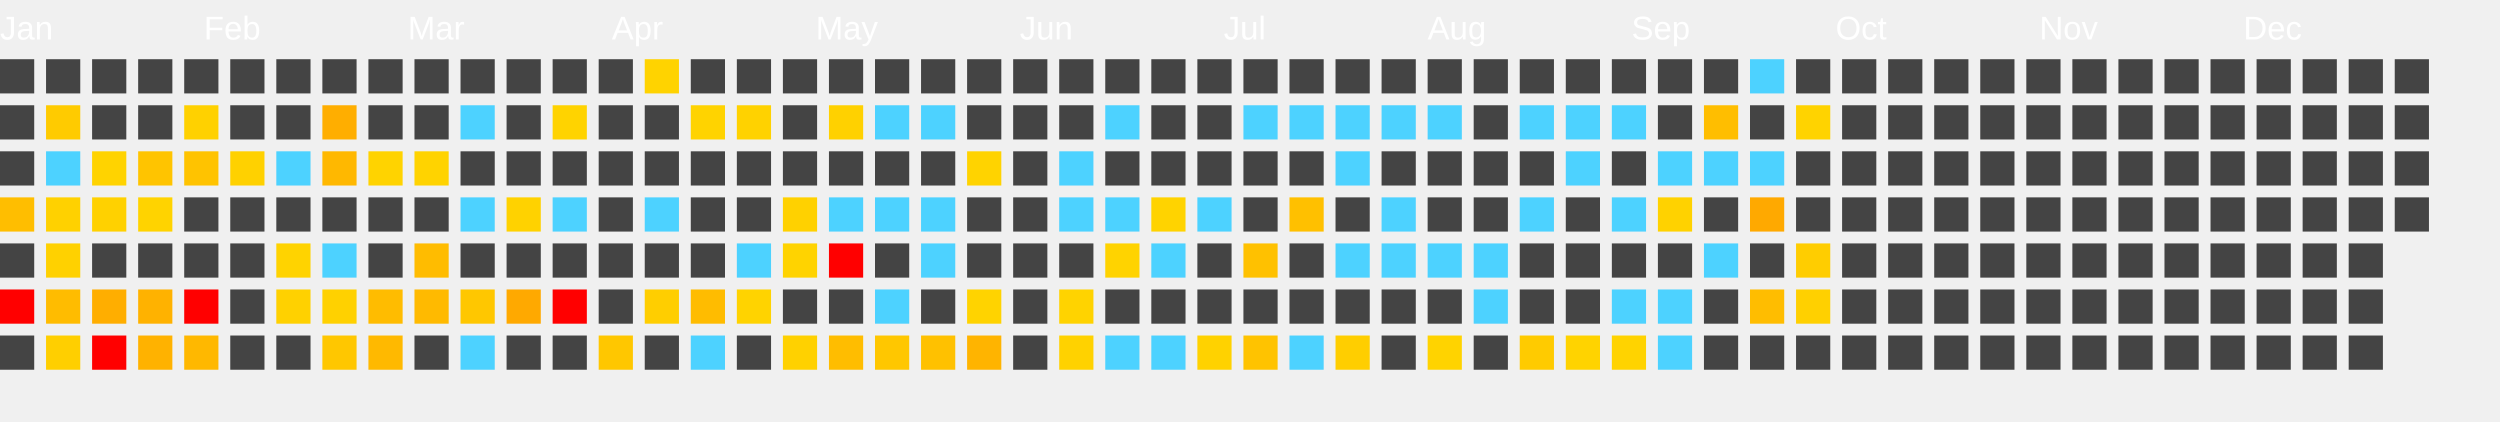
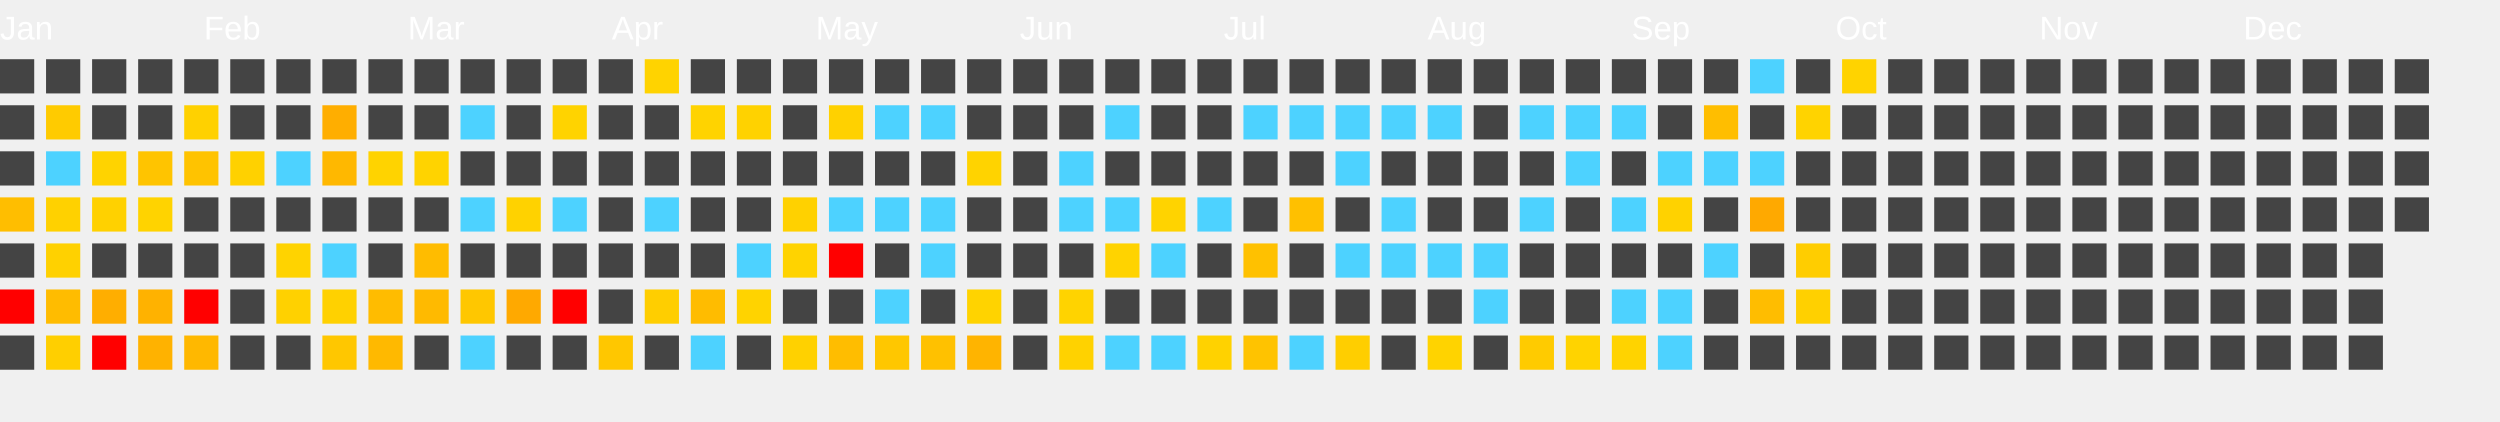
<svg xmlns="http://www.w3.org/2000/svg" baseProfile="full" height="32mm" version="1.1" viewBox="0,0,190,32" width="190mm">
  <defs />
  <rect fill="none" height="32" width="190" x="0" y="0" />
  <text fill="#FFFFFF" style="font-size:2.5px; font-family:Arial" x="0.0" y="3.0">Jan</text>
  <text fill="#FFFFFF" style="font-size:2.5px; font-family:Arial" x="15.5" y="3.0">Feb</text>
  <text fill="#FFFFFF" style="font-size:2.5px; font-family:Arial" x="31.0" y="3.0">Mar</text>
  <text fill="#FFFFFF" style="font-size:2.5px; font-family:Arial" x="46.5" y="3.0">Apr</text>
  <text fill="#FFFFFF" style="font-size:2.5px; font-family:Arial" x="62.0" y="3.0">May</text>
  <text fill="#FFFFFF" style="font-size:2.5px; font-family:Arial" x="77.5" y="3.0">Jun</text>
  <text fill="#FFFFFF" style="font-size:2.5px; font-family:Arial" x="93.0" y="3.0">Jul</text>
  <text fill="#FFFFFF" style="font-size:2.5px; font-family:Arial" x="108.5" y="3.0">Aug</text>
  <text fill="#FFFFFF" style="font-size:2.5px; font-family:Arial" x="124.0" y="3.0">Sep</text>
  <text fill="#FFFFFF" style="font-size:2.5px; font-family:Arial" x="139.5" y="3.0">Oct</text>
  <text fill="#FFFFFF" style="font-size:2.5px; font-family:Arial" x="155.0" y="3.0">Nov</text>
  <text fill="#FFFFFF" style="font-size:2.5px; font-family:Arial" x="170.5" y="3.0">Dec</text>
  <rect fill="#444444" height="2.6" width="2.6" x="0.0" y="4.5" />
  <rect fill="#444444" height="2.6" width="2.6" x="0.0" y="8.0" />
  <rect fill="#444444" height="2.6" width="2.6" x="0.0" y="11.5" />
  <rect fill="#ffbe00" height="2.6" width="2.6" x="0.0" y="15.0" />
  <rect fill="#444444" height="2.6" width="2.6" x="0.0" y="18.5" />
  <rect fill="red" height="2.6" width="2.6" x="0.0" y="22.0" />
  <rect fill="#444444" height="2.6" width="2.6" x="0.0" y="25.5" />
  <rect fill="#444444" height="2.6" width="2.6" x="3.5" y="4.5" />
  <rect fill="#ffcb00" height="2.6" width="2.6" x="3.5" y="8.0" />
  <rect fill="#4dd2ff" height="2.6" width="2.6" x="3.5" y="11.5" />
  <rect fill="#ffd100" height="2.6" width="2.6" x="3.5" y="15.0" />
  <rect fill="#ffd100" height="2.6" width="2.6" x="3.5" y="18.5" />
  <rect fill="#ffbc00" height="2.6" width="2.6" x="3.5" y="22.0" />
  <rect fill="#ffcf00" height="2.6" width="2.6" x="3.5" y="25.5" />
  <rect fill="#444444" height="2.6" width="2.6" x="7.0" y="4.5" />
  <rect fill="#444444" height="2.6" width="2.6" x="7.0" y="8.0" />
  <rect fill="#ffd300" height="2.6" width="2.6" x="7.0" y="11.5" />
  <rect fill="#ffd100" height="2.6" width="2.6" x="7.0" y="15.0" />
  <rect fill="#444444" height="2.6" width="2.6" x="7.0" y="18.5" />
  <rect fill="#ffae00" height="2.6" width="2.6" x="7.0" y="22.0" />
  <rect fill="red" height="2.6" width="2.6" x="7.0" y="25.5" />
  <rect fill="#444444" height="2.6" width="2.6" x="10.5" y="4.5" />
  <rect fill="#444444" height="2.6" width="2.6" x="10.5" y="8.0" />
  <rect fill="#ffc400" height="2.6" width="2.6" x="10.5" y="11.5" />
  <rect fill="#ffd300" height="2.6" width="2.6" x="10.5" y="15.0" />
  <rect fill="#444444" height="2.6" width="2.6" x="10.5" y="18.5" />
  <rect fill="#ffb200" height="2.6" width="2.6" x="10.5" y="22.0" />
  <rect fill="#ffb200" height="2.6" width="2.6" x="10.5" y="25.5" />
  <rect fill="#444444" height="2.6" width="2.6" x="14.0" y="4.5" />
  <rect fill="#ffd100" height="2.6" width="2.6" x="14.0" y="8.0" />
  <rect fill="#ffc300" height="2.6" width="2.6" x="14.0" y="11.5" />
  <rect fill="#444444" height="2.6" width="2.6" x="14.0" y="15.0" />
  <rect fill="#444444" height="2.6" width="2.6" x="14.0" y="18.5" />
  <rect fill="red" height="2.6" width="2.6" x="14.0" y="22.0" />
  <rect fill="#ffb800" height="2.6" width="2.6" x="14.0" y="25.5" />
  <rect fill="#444444" height="2.6" width="2.6" x="17.5" y="4.5" />
  <rect fill="#444444" height="2.6" width="2.6" x="17.5" y="8.0" />
  <rect fill="#ffd100" height="2.6" width="2.6" x="17.5" y="11.5" />
  <rect fill="#444444" height="2.6" width="2.6" x="17.5" y="15.0" />
  <rect fill="#444444" height="2.6" width="2.6" x="17.5" y="18.5" />
  <rect fill="#444444" height="2.6" width="2.6" x="17.5" y="22.0" />
  <rect fill="#444444" height="2.6" width="2.6" x="17.5" y="25.5" />
  <rect fill="#444444" height="2.6" width="2.6" x="21.0" y="4.5" />
  <rect fill="#444444" height="2.6" width="2.6" x="21.0" y="8.0" />
  <rect fill="#4dd2ff" height="2.6" width="2.6" x="21.0" y="11.5" />
  <rect fill="#444444" height="2.6" width="2.6" x="21.0" y="15.0" />
  <rect fill="#ffd300" height="2.6" width="2.6" x="21.0" y="18.5" />
  <rect fill="#ffd100" height="2.6" width="2.6" x="21.0" y="22.0" />
  <rect fill="#444444" height="2.6" width="2.6" x="21.0" y="25.5" />
  <rect fill="#444444" height="2.6" width="2.6" x="24.5" y="4.5" />
  <rect fill="#ffae00" height="2.6" width="2.6" x="24.5" y="8.0" />
  <rect fill="#ffb800" height="2.6" width="2.6" x="24.5" y="11.5" />
  <rect fill="#444444" height="2.6" width="2.6" x="24.5" y="15.0" />
  <rect fill="#4dd2ff" height="2.6" width="2.6" x="24.5" y="18.5" />
  <rect fill="#ffd100" height="2.6" width="2.6" x="24.5" y="22.0" />
  <rect fill="#ffc700" height="2.6" width="2.6" x="24.5" y="25.5" />
  <rect fill="#444444" height="2.6" width="2.6" x="28.0" y="4.5" />
  <rect fill="#444444" height="2.6" width="2.6" x="28.0" y="8.0" />
  <rect fill="#ffd300" height="2.6" width="2.6" x="28.0" y="11.5" />
  <rect fill="#444444" height="2.6" width="2.6" x="28.0" y="15.0" />
  <rect fill="#444444" height="2.6" width="2.6" x="28.0" y="18.5" />
  <rect fill="#ffbc00" height="2.6" width="2.6" x="28.0" y="22.0" />
  <rect fill="#ffb900" height="2.6" width="2.6" x="28.0" y="25.5" />
  <rect fill="#444444" height="2.6" width="2.6" x="31.5" y="4.5" />
  <rect fill="#444444" height="2.6" width="2.6" x="31.5" y="8.0" />
  <rect fill="#ffd300" height="2.6" width="2.6" x="31.5" y="11.5" />
  <rect fill="#444444" height="2.6" width="2.6" x="31.5" y="15.0" />
  <rect fill="#ffbc00" height="2.6" width="2.6" x="31.5" y="18.5" />
  <rect fill="#ffba00" height="2.6" width="2.6" x="31.5" y="22.0" />
  <rect fill="#444444" height="2.6" width="2.6" x="31.5" y="25.5" />
  <rect fill="#444444" height="2.6" width="2.6" x="35.0" y="4.5" />
  <rect fill="#4dd2ff" height="2.6" width="2.6" x="35.0" y="8.0" />
  <rect fill="#444444" height="2.6" width="2.6" x="35.0" y="11.5" />
  <rect fill="#4dd2ff" height="2.6" width="2.6" x="35.0" y="15.0" />
  <rect fill="#444444" height="2.6" width="2.6" x="35.0" y="18.5" />
  <rect fill="#ffc700" height="2.6" width="2.6" x="35.0" y="22.0" />
  <rect fill="#4dd2ff" height="2.6" width="2.6" x="35.0" y="25.5" />
  <rect fill="#444444" height="2.6" width="2.6" x="38.5" y="4.5" />
  <rect fill="#444444" height="2.6" width="2.6" x="38.5" y="8.0" />
  <rect fill="#444444" height="2.6" width="2.6" x="38.5" y="11.5" />
  <rect fill="#ffd200" height="2.6" width="2.6" x="38.5" y="15.0" />
  <rect fill="#444444" height="2.6" width="2.6" x="38.5" y="18.5" />
  <rect fill="#ffa900" height="2.6" width="2.6" x="38.5" y="22.0" />
  <rect fill="#444444" height="2.6" width="2.6" x="38.5" y="25.5" />
  <rect fill="#444444" height="2.6" width="2.6" x="42.0" y="4.5" />
  <rect fill="#ffd300" height="2.6" width="2.6" x="42.0" y="8.0" />
  <rect fill="#444444" height="2.6" width="2.6" x="42.0" y="11.5" />
  <rect fill="#4dd2ff" height="2.6" width="2.6" x="42.0" y="15.0" />
  <rect fill="#444444" height="2.6" width="2.6" x="42.0" y="18.5" />
  <rect fill="red" height="2.6" width="2.6" x="42.0" y="22.0" />
  <rect fill="#444444" height="2.6" width="2.6" x="42.0" y="25.5" />
  <rect fill="#444444" height="2.6" width="2.6" x="45.5" y="4.5" />
  <rect fill="#444444" height="2.6" width="2.6" x="45.5" y="8.0" />
  <rect fill="#444444" height="2.6" width="2.6" x="45.5" y="11.5" />
  <rect fill="#444444" height="2.6" width="2.6" x="45.5" y="15.0" />
  <rect fill="#444444" height="2.6" width="2.6" x="45.5" y="18.5" />
  <rect fill="#444444" height="2.6" width="2.6" x="45.5" y="22.0" />
  <rect fill="#ffc700" height="2.6" width="2.6" x="45.5" y="25.5" />
  <rect fill="#ffd300" height="2.6" width="2.6" x="49.0" y="4.5" />
  <rect fill="#444444" height="2.6" width="2.6" x="49.0" y="8.0" />
  <rect fill="#444444" height="2.6" width="2.6" x="49.0" y="11.5" />
  <rect fill="#4dd2ff" height="2.6" width="2.6" x="49.0" y="15.0" />
  <rect fill="#444444" height="2.6" width="2.6" x="49.0" y="18.5" />
  <rect fill="#ffce00" height="2.6" width="2.6" x="49.0" y="22.0" />
  <rect fill="#444444" height="2.6" width="2.6" x="49.0" y="25.5" />
  <rect fill="#444444" height="2.6" width="2.6" x="52.5" y="4.5" />
  <rect fill="#ffd300" height="2.6" width="2.6" x="52.5" y="8.0" />
  <rect fill="#444444" height="2.6" width="2.6" x="52.5" y="11.5" />
  <rect fill="#444444" height="2.6" width="2.6" x="52.5" y="15.0" />
  <rect fill="#444444" height="2.6" width="2.6" x="52.5" y="18.5" />
  <rect fill="#ffbc00" height="2.6" width="2.6" x="52.5" y="22.0" />
  <rect fill="#4dd2ff" height="2.6" width="2.6" x="52.5" y="25.5" />
  <rect fill="#444444" height="2.6" width="2.6" x="56.0" y="4.5" />
  <rect fill="#ffd200" height="2.6" width="2.6" x="56.0" y="8.0" />
  <rect fill="#444444" height="2.6" width="2.6" x="56.0" y="11.5" />
  <rect fill="#444444" height="2.6" width="2.6" x="56.0" y="15.0" />
  <rect fill="#4dd2ff" height="2.6" width="2.6" x="56.0" y="18.5" />
  <rect fill="#ffd300" height="2.6" width="2.6" x="56.0" y="22.0" />
  <rect fill="#444444" height="2.6" width="2.6" x="56.0" y="25.5" />
  <rect fill="#444444" height="2.6" width="2.6" x="59.5" y="4.5" />
  <rect fill="#444444" height="2.6" width="2.6" x="59.5" y="8.0" />
  <rect fill="#444444" height="2.6" width="2.6" x="59.5" y="11.5" />
  <rect fill="#ffd100" height="2.6" width="2.6" x="59.5" y="15.0" />
  <rect fill="#ffd300" height="2.6" width="2.6" x="59.5" y="18.5" />
  <rect fill="#444444" height="2.6" width="2.6" x="59.5" y="22.0" />
  <rect fill="#ffd100" height="2.6" width="2.6" x="59.5" y="25.5" />
  <rect fill="#444444" height="2.6" width="2.6" x="63.0" y="4.5" />
  <rect fill="#ffd100" height="2.6" width="2.6" x="63.0" y="8.0" />
  <rect fill="#444444" height="2.6" width="2.6" x="63.0" y="11.5" />
  <rect fill="#4dd2ff" height="2.6" width="2.6" x="63.0" y="15.0" />
  <rect fill="red" height="2.6" width="2.6" x="63.0" y="18.5" />
  <rect fill="#444444" height="2.6" width="2.6" x="63.0" y="22.0" />
  <rect fill="#ffbd00" height="2.6" width="2.6" x="63.0" y="25.5" />
  <rect fill="#444444" height="2.6" width="2.6" x="66.5" y="4.5" />
  <rect fill="#4dd2ff" height="2.6" width="2.6" x="66.5" y="8.0" />
  <rect fill="#444444" height="2.6" width="2.6" x="66.5" y="11.5" />
  <rect fill="#4dd2ff" height="2.6" width="2.6" x="66.5" y="15.0" />
  <rect fill="#444444" height="2.6" width="2.6" x="66.5" y="18.5" />
  <rect fill="#4dd2ff" height="2.6" width="2.6" x="66.5" y="22.0" />
  <rect fill="#ffc700" height="2.6" width="2.6" x="66.5" y="25.5" />
  <rect fill="#444444" height="2.6" width="2.6" x="70.0" y="4.5" />
  <rect fill="#4dd2ff" height="2.6" width="2.6" x="70.0" y="8.0" />
  <rect fill="#444444" height="2.6" width="2.6" x="70.0" y="11.5" />
  <rect fill="#4dd2ff" height="2.6" width="2.6" x="70.0" y="15.0" />
  <rect fill="#4dd2ff" height="2.6" width="2.6" x="70.0" y="18.5" />
  <rect fill="#444444" height="2.6" width="2.6" x="70.0" y="22.0" />
  <rect fill="#ffc100" height="2.6" width="2.6" x="70.0" y="25.5" />
  <rect fill="#444444" height="2.6" width="2.6" x="73.5" y="4.5" />
  <rect fill="#444444" height="2.6" width="2.6" x="73.5" y="8.0" />
  <rect fill="#ffd300" height="2.6" width="2.6" x="73.5" y="11.5" />
  <rect fill="#444444" height="2.6" width="2.6" x="73.5" y="15.0" />
  <rect fill="#444444" height="2.6" width="2.6" x="73.5" y="18.5" />
  <rect fill="#ffd300" height="2.6" width="2.6" x="73.5" y="22.0" />
  <rect fill="#ffb400" height="2.6" width="2.6" x="73.5" y="25.5" />
  <rect fill="#444444" height="2.6" width="2.6" x="77.0" y="4.5" />
  <rect fill="#444444" height="2.6" width="2.6" x="77.0" y="8.0" />
  <rect fill="#444444" height="2.6" width="2.6" x="77.0" y="11.5" />
  <rect fill="#444444" height="2.6" width="2.6" x="77.0" y="15.0" />
  <rect fill="#444444" height="2.6" width="2.6" x="77.0" y="18.5" />
  <rect fill="#444444" height="2.6" width="2.6" x="77.0" y="22.0" />
  <rect fill="#444444" height="2.6" width="2.6" x="77.0" y="25.5" />
  <rect fill="#444444" height="2.6" width="2.6" x="80.5" y="4.5" />
  <rect fill="#444444" height="2.6" width="2.6" x="80.5" y="8.0" />
  <rect fill="#4dd2ff" height="2.6" width="2.6" x="80.5" y="11.5" />
  <rect fill="#4dd2ff" height="2.6" width="2.6" x="80.5" y="15.0" />
  <rect fill="#444444" height="2.6" width="2.6" x="80.5" y="18.5" />
  <rect fill="#ffd300" height="2.6" width="2.6" x="80.5" y="22.0" />
  <rect fill="#ffd200" height="2.6" width="2.6" x="80.5" y="25.5" />
  <rect fill="#444444" height="2.6" width="2.6" x="84.0" y="4.5" />
  <rect fill="#4dd2ff" height="2.6" width="2.6" x="84.0" y="8.0" />
  <rect fill="#444444" height="2.6" width="2.6" x="84.0" y="11.5" />
  <rect fill="#4dd2ff" height="2.6" width="2.6" x="84.0" y="15.0" />
  <rect fill="#ffd300" height="2.6" width="2.6" x="84.0" y="18.5" />
  <rect fill="#444444" height="2.6" width="2.6" x="84.0" y="22.0" />
  <rect fill="#4dd2ff" height="2.6" width="2.6" x="84.0" y="25.5" />
  <rect fill="#444444" height="2.6" width="2.6" x="87.5" y="4.5" />
  <rect fill="#444444" height="2.6" width="2.6" x="87.5" y="8.0" />
  <rect fill="#444444" height="2.6" width="2.6" x="87.5" y="11.5" />
  <rect fill="#ffd300" height="2.6" width="2.6" x="87.5" y="15.0" />
  <rect fill="#4dd2ff" height="2.6" width="2.6" x="87.5" y="18.5" />
  <rect fill="#444444" height="2.6" width="2.6" x="87.5" y="22.0" />
  <rect fill="#4dd2ff" height="2.6" width="2.6" x="87.5" y="25.5" />
  <rect fill="#444444" height="2.6" width="2.6" x="91.0" y="4.5" />
  <rect fill="#444444" height="2.6" width="2.6" x="91.0" y="8.0" />
  <rect fill="#444444" height="2.6" width="2.6" x="91.0" y="11.5" />
  <rect fill="#4dd2ff" height="2.6" width="2.6" x="91.0" y="15.0" />
  <rect fill="#444444" height="2.6" width="2.6" x="91.0" y="18.5" />
  <rect fill="#444444" height="2.6" width="2.6" x="91.0" y="22.0" />
  <rect fill="#ffd200" height="2.6" width="2.6" x="91.0" y="25.5" />
  <rect fill="#444444" height="2.6" width="2.6" x="94.5" y="4.5" />
  <rect fill="#4dd2ff" height="2.6" width="2.6" x="94.5" y="8.0" />
  <rect fill="#444444" height="2.6" width="2.6" x="94.5" y="11.5" />
  <rect fill="#444444" height="2.6" width="2.6" x="94.5" y="15.0" />
  <rect fill="#ffc100" height="2.6" width="2.6" x="94.5" y="18.5" />
  <rect fill="#444444" height="2.6" width="2.6" x="94.5" y="22.0" />
  <rect fill="#ffc300" height="2.6" width="2.6" x="94.5" y="25.5" />
  <rect fill="#444444" height="2.6" width="2.6" x="98.0" y="4.5" />
  <rect fill="#4dd2ff" height="2.6" width="2.6" x="98.0" y="8.0" />
  <rect fill="#444444" height="2.6" width="2.6" x="98.0" y="11.5" />
  <rect fill="#ffc000" height="2.6" width="2.6" x="98.0" y="15.0" />
  <rect fill="#444444" height="2.6" width="2.6" x="98.0" y="18.5" />
  <rect fill="#444444" height="2.6" width="2.6" x="98.0" y="22.0" />
  <rect fill="#4dd2ff" height="2.6" width="2.6" x="98.0" y="25.5" />
  <rect fill="#444444" height="2.6" width="2.6" x="101.5" y="4.5" />
  <rect fill="#4dd2ff" height="2.6" width="2.6" x="101.5" y="8.0" />
  <rect fill="#4dd2ff" height="2.6" width="2.6" x="101.5" y="11.5" />
  <rect fill="#444444" height="2.6" width="2.6" x="101.5" y="15.0" />
  <rect fill="#4dd2ff" height="2.6" width="2.6" x="101.5" y="18.5" />
  <rect fill="#444444" height="2.6" width="2.6" x="101.5" y="22.0" />
  <rect fill="#ffce00" height="2.6" width="2.6" x="101.5" y="25.5" />
  <rect fill="#444444" height="2.6" width="2.6" x="105.0" y="4.5" />
  <rect fill="#4dd2ff" height="2.6" width="2.6" x="105.0" y="8.0" />
  <rect fill="#444444" height="2.6" width="2.6" x="105.0" y="11.5" />
  <rect fill="#4dd2ff" height="2.6" width="2.6" x="105.0" y="15.0" />
  <rect fill="#4dd2ff" height="2.6" width="2.6" x="105.0" y="18.5" />
  <rect fill="#444444" height="2.6" width="2.6" x="105.0" y="22.0" />
  <rect fill="#444444" height="2.6" width="2.6" x="105.0" y="25.5" />
  <rect fill="#444444" height="2.6" width="2.6" x="108.5" y="4.5" />
  <rect fill="#4dd2ff" height="2.6" width="2.6" x="108.5" y="8.0" />
  <rect fill="#444444" height="2.6" width="2.6" x="108.5" y="11.5" />
  <rect fill="#444444" height="2.6" width="2.6" x="108.5" y="15.0" />
  <rect fill="#4dd2ff" height="2.6" width="2.6" x="108.5" y="18.5" />
  <rect fill="#444444" height="2.6" width="2.6" x="108.5" y="22.0" />
  <rect fill="#ffd300" height="2.6" width="2.6" x="108.5" y="25.5" />
  <rect fill="#444444" height="2.6" width="2.6" x="112.0" y="4.5" />
  <rect fill="#444444" height="2.6" width="2.6" x="112.0" y="8.0" />
  <rect fill="#444444" height="2.6" width="2.6" x="112.0" y="11.5" />
  <rect fill="#444444" height="2.6" width="2.6" x="112.0" y="15.0" />
  <rect fill="#4dd2ff" height="2.6" width="2.6" x="112.0" y="18.5" />
  <rect fill="#4dd2ff" height="2.6" width="2.6" x="112.0" y="22.0" />
  <rect fill="#444444" height="2.6" width="2.6" x="112.0" y="25.5" />
  <rect fill="#444444" height="2.6" width="2.6" x="115.5" y="4.5" />
  <rect fill="#4dd2ff" height="2.6" width="2.6" x="115.5" y="8.0" />
  <rect fill="#444444" height="2.6" width="2.6" x="115.5" y="11.5" />
  <rect fill="#4dd2ff" height="2.6" width="2.6" x="115.5" y="15.0" />
  <rect fill="#444444" height="2.6" width="2.6" x="115.5" y="18.5" />
  <rect fill="#444444" height="2.6" width="2.6" x="115.5" y="22.0" />
  <rect fill="#ffcb00" height="2.6" width="2.6" x="115.5" y="25.5" />
  <rect fill="#444444" height="2.6" width="2.6" x="119.0" y="4.5" />
  <rect fill="#4dd2ff" height="2.6" width="2.6" x="119.0" y="8.0" />
  <rect fill="#4dd2ff" height="2.6" width="2.6" x="119.0" y="11.5" />
  <rect fill="#444444" height="2.6" width="2.6" x="119.0" y="15.0" />
  <rect fill="#444444" height="2.6" width="2.6" x="119.0" y="18.5" />
  <rect fill="#444444" height="2.6" width="2.6" x="119.0" y="22.0" />
  <rect fill="#ffd300" height="2.6" width="2.6" x="119.0" y="25.5" />
  <rect fill="#444444" height="2.6" width="2.6" x="122.5" y="4.5" />
  <rect fill="#4dd2ff" height="2.6" width="2.6" x="122.5" y="8.0" />
  <rect fill="#444444" height="2.6" width="2.6" x="122.5" y="11.5" />
  <rect fill="#4dd2ff" height="2.6" width="2.6" x="122.5" y="15.0" />
  <rect fill="#444444" height="2.6" width="2.6" x="122.5" y="18.5" />
  <rect fill="#4dd2ff" height="2.6" width="2.6" x="122.5" y="22.0" />
  <rect fill="#ffd300" height="2.6" width="2.6" x="122.5" y="25.5" />
  <rect fill="#444444" height="2.6" width="2.6" x="126.0" y="4.5" />
  <rect fill="#444444" height="2.6" width="2.6" x="126.0" y="8.0" />
  <rect fill="#4dd2ff" height="2.6" width="2.6" x="126.0" y="11.5" />
  <rect fill="#ffd200" height="2.6" width="2.6" x="126.0" y="15.0" />
  <rect fill="#444444" height="2.6" width="2.6" x="126.0" y="18.5" />
  <rect fill="#4dd2ff" height="2.6" width="2.6" x="126.0" y="22.0" />
  <rect fill="#4dd2ff" height="2.6" width="2.6" x="126.0" y="25.5" />
  <rect fill="#444444" height="2.6" width="2.6" x="129.5" y="4.5" />
  <rect fill="#ffbe00" height="2.6" width="2.6" x="129.5" y="8.0" />
  <rect fill="#4dd2ff" height="2.6" width="2.6" x="129.5" y="11.5" />
  <rect fill="#444444" height="2.6" width="2.6" x="129.5" y="15.0" />
  <rect fill="#4dd2ff" height="2.6" width="2.6" x="129.5" y="18.5" />
  <rect fill="#444444" height="2.6" width="2.6" x="129.5" y="22.0" />
  <rect fill="#444444" height="2.6" width="2.6" x="129.5" y="25.5" />
  <rect fill="#4dd2ff" height="2.6" width="2.6" x="133.0" y="4.5" />
  <rect fill="#444444" height="2.6" width="2.6" x="133.0" y="8.0" />
  <rect fill="#4dd2ff" height="2.6" width="2.6" x="133.0" y="11.5" />
  <rect fill="#ffa900" height="2.6" width="2.6" x="133.0" y="15.0" />
  <rect fill="#444444" height="2.6" width="2.6" x="133.0" y="18.5" />
  <rect fill="#ffbd00" height="2.6" width="2.6" x="133.0" y="22.0" />
  <rect fill="#444444" height="2.6" width="2.6" x="133.0" y="25.5" />
  <rect fill="#444444" height="2.6" width="2.6" x="136.5" y="4.5" />
  <rect fill="#ffd300" height="2.6" width="2.6" x="136.5" y="8.0" />
  <rect fill="#444444" height="2.6" width="2.6" x="136.5" y="11.5" />
  <rect fill="#444444" height="2.6" width="2.6" x="136.5" y="15.0" />
  <rect fill="#ffcd00" height="2.6" width="2.6" x="136.5" y="18.5" />
  <rect fill="#ffd000" height="2.6" width="2.6" x="136.5" y="22.0" />
  <rect fill="#444444" height="2.6" width="2.6" x="136.5" y="25.5" />
-   <rect fill="#444444" height="2.6" width="2.6" x="140.0" y="4.5" />
+   <rect fill="#ffd300" height="2.6" width="2.6" x="140.0" y="4.5" />
  <rect fill="#444444" height="2.6" width="2.6" x="140.0" y="8.0" />
  <rect fill="#444444" height="2.6" width="2.6" x="140.0" y="11.5" />
  <rect fill="#444444" height="2.6" width="2.6" x="140.0" y="15.0" />
  <rect fill="#444444" height="2.6" width="2.6" x="140.0" y="18.5" />
  <rect fill="#444444" height="2.6" width="2.6" x="140.0" y="22.0" />
  <rect fill="#444444" height="2.6" width="2.6" x="140.0" y="25.5" />
  <rect fill="#444444" height="2.6" width="2.6" x="143.5" y="4.5" />
  <rect fill="#444444" height="2.6" width="2.6" x="143.5" y="8.0" />
  <rect fill="#444444" height="2.6" width="2.6" x="143.5" y="11.5" />
  <rect fill="#444444" height="2.6" width="2.6" x="143.5" y="15.0" />
  <rect fill="#444444" height="2.6" width="2.6" x="143.5" y="18.5" />
  <rect fill="#444444" height="2.6" width="2.6" x="143.5" y="22.0" />
  <rect fill="#444444" height="2.6" width="2.6" x="143.5" y="25.5" />
  <rect fill="#444444" height="2.6" width="2.6" x="147.0" y="4.5" />
  <rect fill="#444444" height="2.6" width="2.6" x="147.0" y="8.0" />
  <rect fill="#444444" height="2.6" width="2.6" x="147.0" y="11.5" />
  <rect fill="#444444" height="2.6" width="2.6" x="147.0" y="15.0" />
  <rect fill="#444444" height="2.6" width="2.6" x="147.0" y="18.5" />
  <rect fill="#444444" height="2.6" width="2.6" x="147.0" y="22.0" />
  <rect fill="#444444" height="2.6" width="2.6" x="147.0" y="25.5" />
  <rect fill="#444444" height="2.6" width="2.6" x="150.5" y="4.5" />
  <rect fill="#444444" height="2.6" width="2.6" x="150.5" y="8.0" />
  <rect fill="#444444" height="2.6" width="2.6" x="150.5" y="11.5" />
  <rect fill="#444444" height="2.6" width="2.6" x="150.5" y="15.0" />
  <rect fill="#444444" height="2.6" width="2.6" x="150.5" y="18.5" />
  <rect fill="#444444" height="2.6" width="2.6" x="150.5" y="22.0" />
  <rect fill="#444444" height="2.6" width="2.6" x="150.5" y="25.5" />
  <rect fill="#444444" height="2.6" width="2.6" x="154.0" y="4.5" />
  <rect fill="#444444" height="2.6" width="2.6" x="154.0" y="8.0" />
  <rect fill="#444444" height="2.6" width="2.6" x="154.0" y="11.5" />
  <rect fill="#444444" height="2.6" width="2.6" x="154.0" y="15.0" />
  <rect fill="#444444" height="2.6" width="2.6" x="154.0" y="18.5" />
  <rect fill="#444444" height="2.6" width="2.6" x="154.0" y="22.0" />
  <rect fill="#444444" height="2.6" width="2.6" x="154.0" y="25.5" />
  <rect fill="#444444" height="2.6" width="2.6" x="157.5" y="4.5" />
  <rect fill="#444444" height="2.6" width="2.6" x="157.5" y="8.0" />
  <rect fill="#444444" height="2.6" width="2.6" x="157.5" y="11.5" />
  <rect fill="#444444" height="2.6" width="2.6" x="157.5" y="15.0" />
  <rect fill="#444444" height="2.6" width="2.6" x="157.5" y="18.5" />
  <rect fill="#444444" height="2.6" width="2.6" x="157.5" y="22.0" />
  <rect fill="#444444" height="2.6" width="2.6" x="157.5" y="25.5" />
  <rect fill="#444444" height="2.6" width="2.6" x="161.0" y="4.5" />
  <rect fill="#444444" height="2.6" width="2.6" x="161.0" y="8.0" />
  <rect fill="#444444" height="2.6" width="2.6" x="161.0" y="11.5" />
  <rect fill="#444444" height="2.6" width="2.6" x="161.0" y="15.0" />
  <rect fill="#444444" height="2.6" width="2.6" x="161.0" y="18.5" />
  <rect fill="#444444" height="2.6" width="2.6" x="161.0" y="22.0" />
  <rect fill="#444444" height="2.6" width="2.6" x="161.0" y="25.5" />
  <rect fill="#444444" height="2.6" width="2.6" x="164.5" y="4.5" />
  <rect fill="#444444" height="2.6" width="2.6" x="164.5" y="8.0" />
  <rect fill="#444444" height="2.6" width="2.6" x="164.5" y="11.5" />
  <rect fill="#444444" height="2.6" width="2.6" x="164.5" y="15.0" />
  <rect fill="#444444" height="2.6" width="2.6" x="164.5" y="18.5" />
  <rect fill="#444444" height="2.6" width="2.6" x="164.5" y="22.0" />
  <rect fill="#444444" height="2.6" width="2.6" x="164.5" y="25.5" />
  <rect fill="#444444" height="2.6" width="2.6" x="168.0" y="4.5" />
  <rect fill="#444444" height="2.6" width="2.6" x="168.0" y="8.0" />
  <rect fill="#444444" height="2.6" width="2.6" x="168.0" y="11.5" />
  <rect fill="#444444" height="2.6" width="2.6" x="168.0" y="15.0" />
  <rect fill="#444444" height="2.6" width="2.6" x="168.0" y="18.5" />
  <rect fill="#444444" height="2.6" width="2.6" x="168.0" y="22.0" />
  <rect fill="#444444" height="2.6" width="2.6" x="168.0" y="25.5" />
  <rect fill="#444444" height="2.6" width="2.6" x="171.5" y="4.5" />
  <rect fill="#444444" height="2.6" width="2.6" x="171.5" y="8.0" />
  <rect fill="#444444" height="2.6" width="2.6" x="171.5" y="11.5" />
  <rect fill="#444444" height="2.6" width="2.6" x="171.5" y="15.0" />
  <rect fill="#444444" height="2.6" width="2.6" x="171.5" y="18.5" />
  <rect fill="#444444" height="2.6" width="2.6" x="171.5" y="22.0" />
  <rect fill="#444444" height="2.6" width="2.6" x="171.5" y="25.5" />
  <rect fill="#444444" height="2.6" width="2.6" x="175.0" y="4.5" />
  <rect fill="#444444" height="2.6" width="2.6" x="175.0" y="8.0" />
  <rect fill="#444444" height="2.6" width="2.6" x="175.0" y="11.5" />
  <rect fill="#444444" height="2.6" width="2.6" x="175.0" y="15.0" />
  <rect fill="#444444" height="2.6" width="2.6" x="175.0" y="18.5" />
  <rect fill="#444444" height="2.6" width="2.6" x="175.0" y="22.0" />
  <rect fill="#444444" height="2.6" width="2.6" x="175.0" y="25.5" />
  <rect fill="#444444" height="2.6" width="2.6" x="178.5" y="4.5" />
  <rect fill="#444444" height="2.6" width="2.6" x="178.5" y="8.0" />
  <rect fill="#444444" height="2.6" width="2.6" x="178.5" y="11.5" />
  <rect fill="#444444" height="2.6" width="2.6" x="178.5" y="15.0" />
  <rect fill="#444444" height="2.6" width="2.6" x="178.5" y="18.5" />
  <rect fill="#444444" height="2.6" width="2.6" x="178.5" y="22.0" />
  <rect fill="#444444" height="2.6" width="2.6" x="178.5" y="25.5" />
  <rect fill="#444444" height="2.6" width="2.6" x="182.0" y="4.5" />
  <rect fill="#444444" height="2.6" width="2.6" x="182.0" y="8.0" />
  <rect fill="#444444" height="2.6" width="2.6" x="182.0" y="11.5" />
  <rect fill="#444444" height="2.6" width="2.6" x="182.0" y="15.0" />
</svg>
